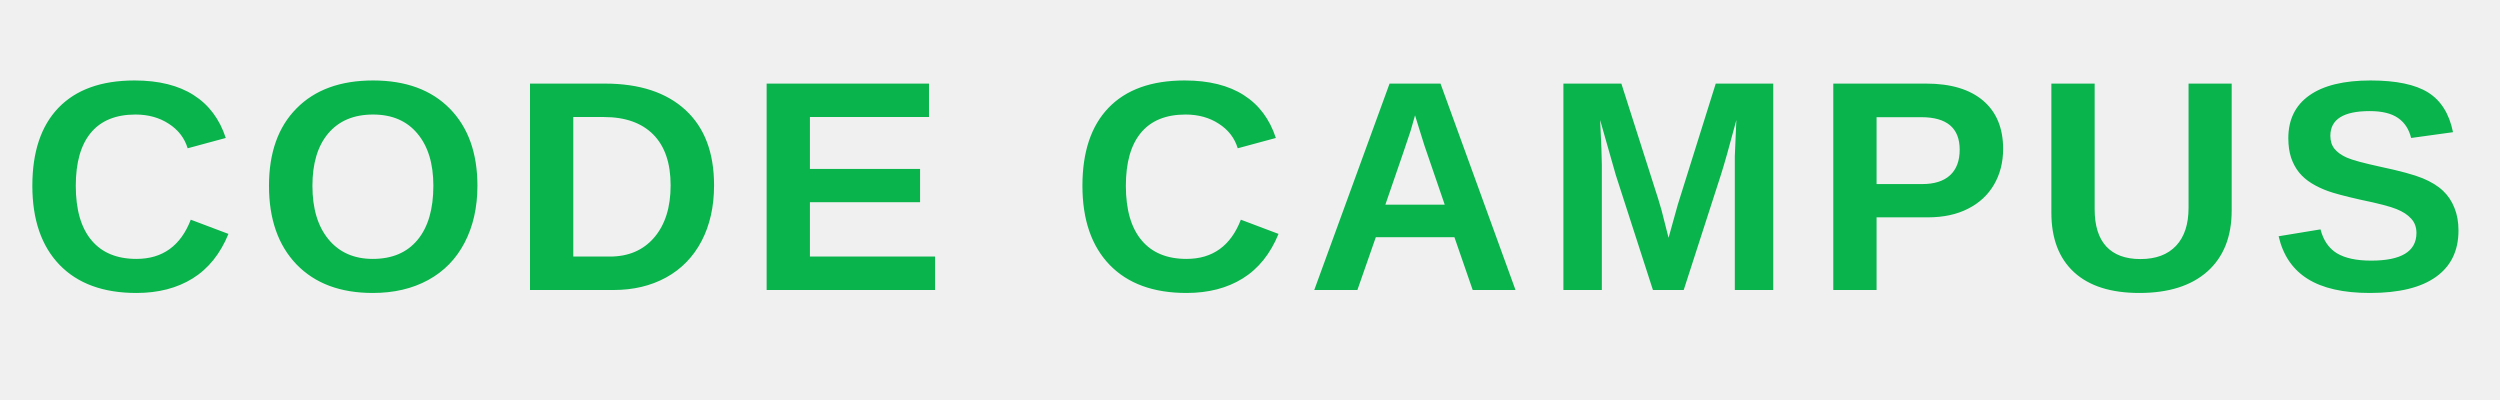
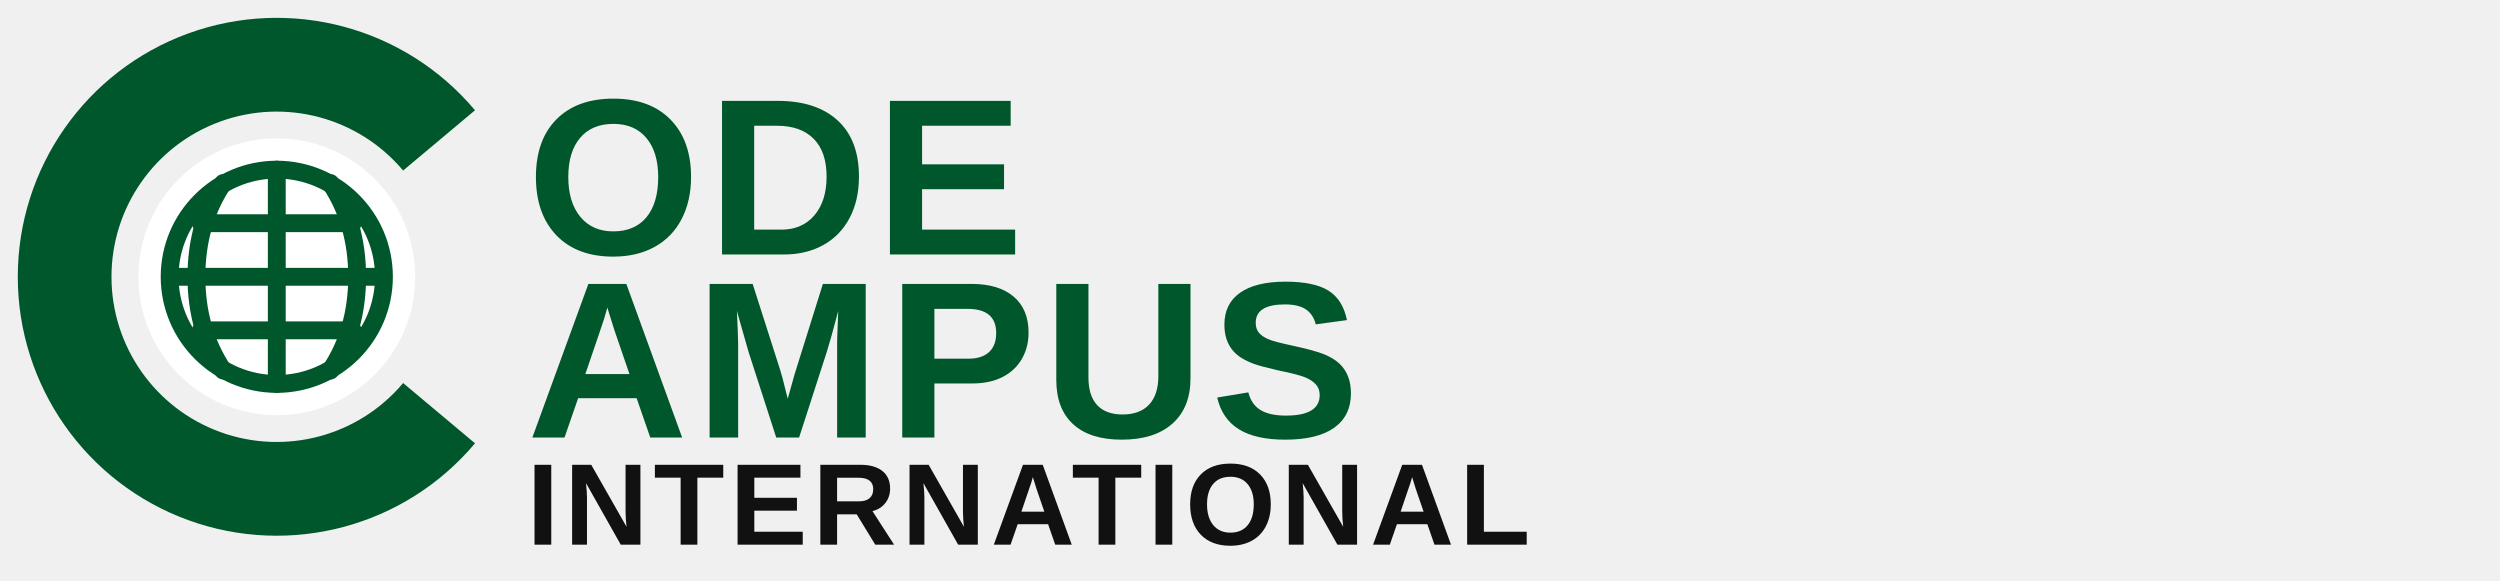
- <svg xmlns="http://www.w3.org/2000/svg" width="250" height="40" viewBox="0 0 250 40" fill="none">
-   <text x="2" y="29" fill="#08B44B" font-family="Arial, Helvetica, sans-serif" font-size="30" font-weight="800" letter-spacing="2">CODE CAMPUS</text>
+ <svg xmlns="http://www.w3.org/2000/svg" width="560" height="130" viewBox="0 0 560 130" fill="none">
+   <path d="M106.4 24.7A58 58 0 1 0 106.4 99.3L90.3 85.8A37 37 0 1 1 90.3 38.2Z" fill="#00572B" />
+   <circle cx="62" cy="62" r="31" fill="white" />
+   <g stroke="#00572B" fill="none" stroke-linecap="round" stroke-linejoin="round">
+     <circle cx="62" cy="62" r="24" stroke-width="4" />
+     <path d="M62 38V86" stroke-width="4" />
+     <path d="M50 41C46 47 44 54 44 62C44 70 46 77 50 83" stroke-width="4" />
+     <path d="M74 41C78 47 80 54 80 62C80 70 78 77 74 83" stroke-width="4" />
+     <path d="M39 62H85" stroke-width="4" />
+     <path d="M45 50H79" stroke-width="4" />
+     <path d="M45 74H79" stroke-width="4" />
+   </g>
+   <g font-family="Arial Black, Arial, Helvetica, sans-serif" font-weight="900">
+     <text x="118" y="57" fill="#00572B" font-size="50" letter-spacing="1.5">ODE</text>
+     <text x="118" y="98" fill="#00572B" font-size="50" letter-spacing="1.5">AMPUS</text>
+     <text x="118" y="122" fill="#111111" font-size="26" letter-spacing="1.2">INTERNATIONAL</text>
+   </g>
</svg>
